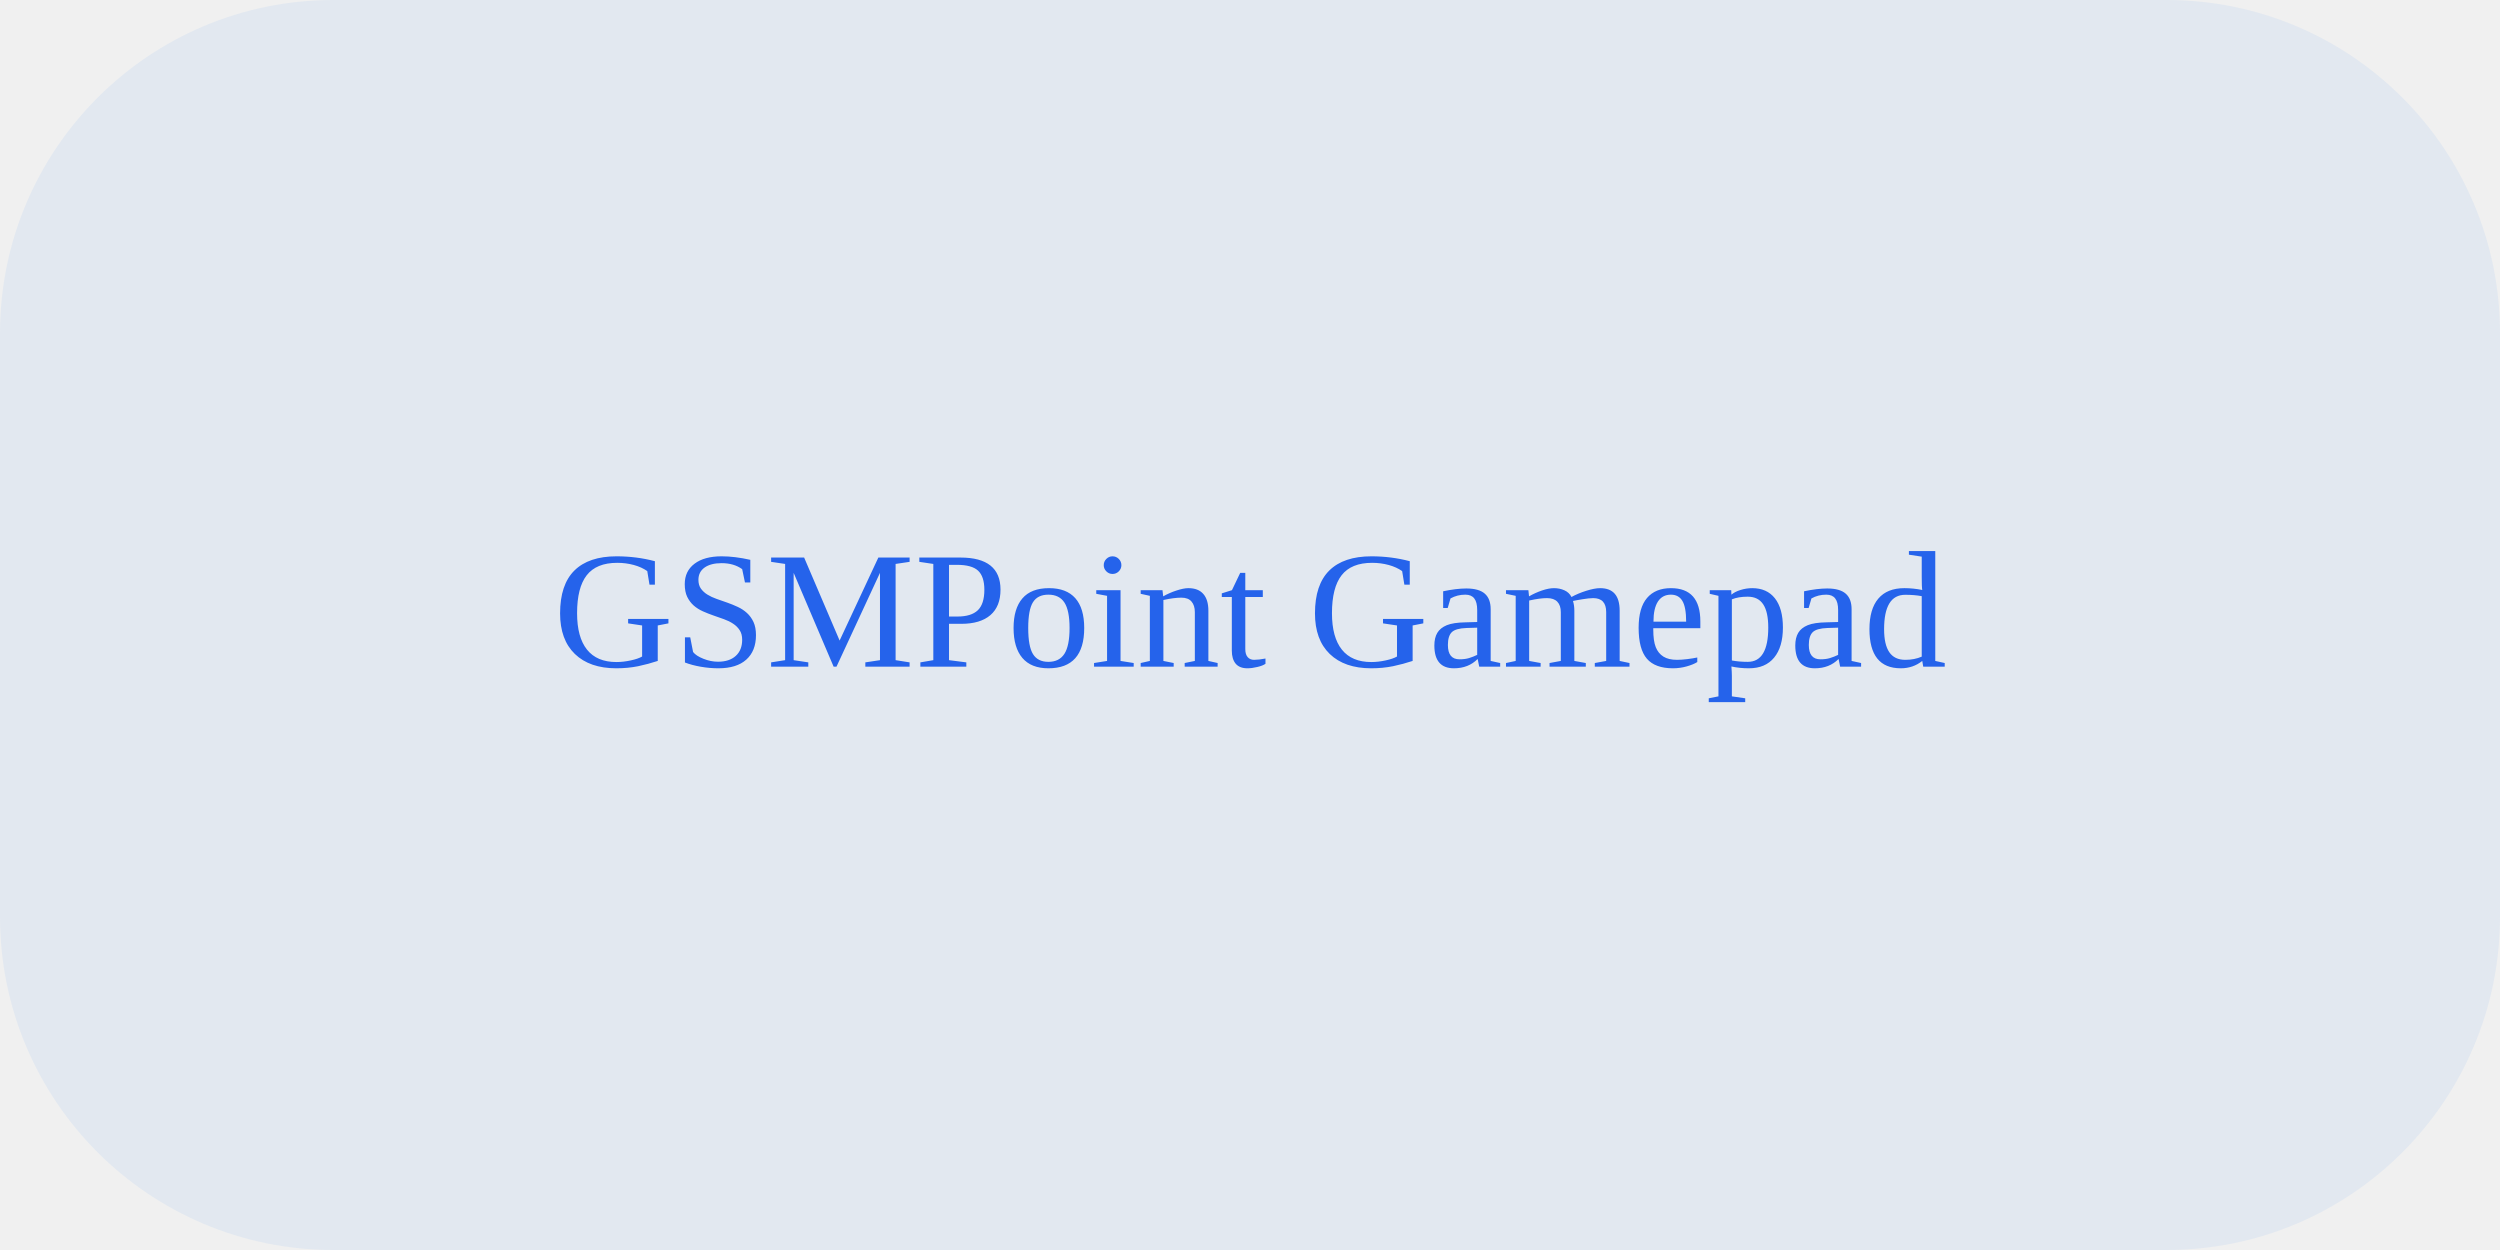
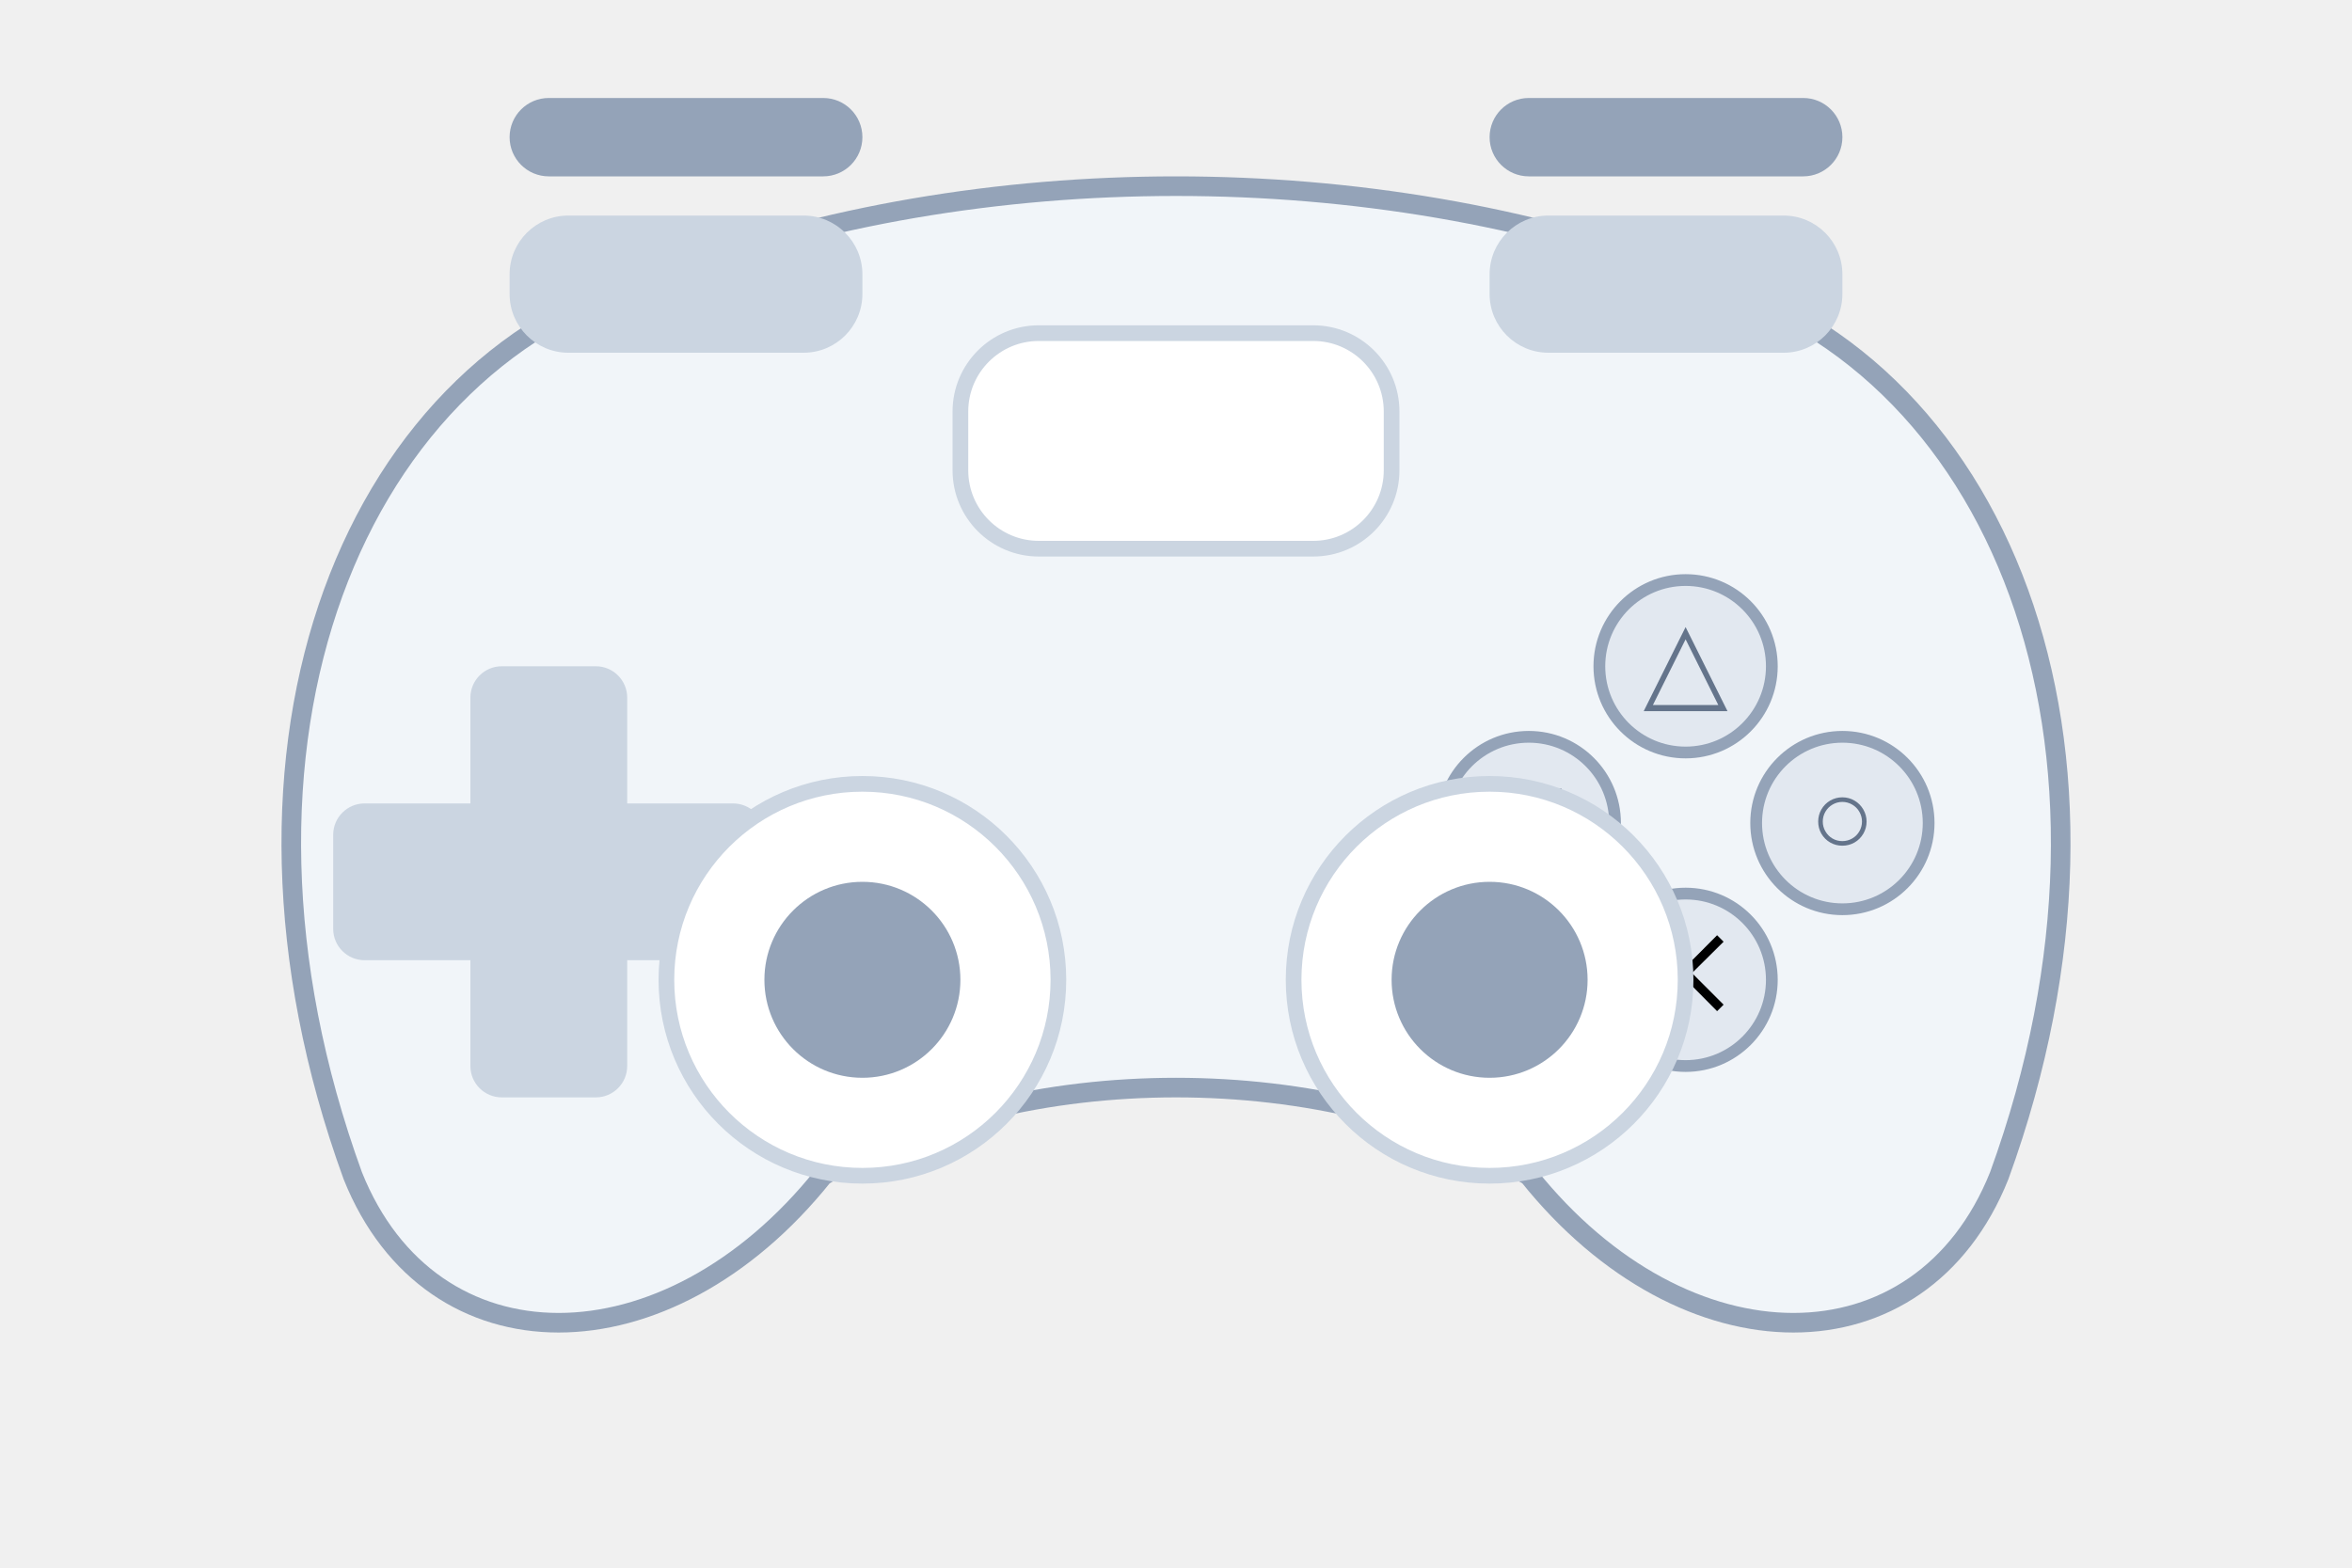
- <svg xmlns="http://www.w3.org/2000/svg" viewBox="0 0 600 300">
-   <rect width="600" height="300" rx="80" fill="#e2e8f0" />
-   <text x="300" y="160" font-size="40" text-anchor="middle" fill="#2563eb">
- 
- GSMPoint Gamepad
- 
+ <svg xmlns="http://www.w3.org/2000/svg" viewBox="0 0 600 400">
+   <path d=" M170 70 C90 90 50 190 90 300 C110 350 170 350 210 300  C260 270 340 270 390 300  C430 350 490 350 510 300  C550 190 510 90 430 70  C350 40 250 40 170 70Z " fill="#f1f5f9" stroke="#94a3b8" stroke-width="5" />
+   <rect x="245" y="85" width="110" height="55" rx="20" fill="#ffffff" stroke="#cbd5e1" stroke-width="4" />
+   <g id="dpad" fill="#cbd5e1">
+     <rect x="120" y="170" width="40" height="110" rx="8" />
+     <rect x="85" y="205" width="110" height="40" rx="8" />
+   </g>
+   <circle id="button-square" cx="390" cy="210" r="22" fill="#e2e8f0" stroke="#94a3b8" stroke-width="3" />
+   <text x="390" y="218" text-anchor="middle" font-size="28" fill="#64748b">
+ □
</text>
+   <circle id="button-triangle" cx="430" cy="170" r="22" fill="#e2e8f0" stroke="#94a3b8" stroke-width="3" />
+   <text x="430" y="178" text-anchor="middle" font-size="28" fill="#64748b">
+ △
+ </text>
+   <circle id="button-circle" cx="470" cy="210" r="22" fill="#e2e8f0" stroke="#94a3b8" stroke-width="3" />
+   <text x="470" y="218" text-anchor="middle" font-size="28" fill="#64748b">
+ ○
+ </text>
+   <circle id="button-cross" cx="430" cy="250" r="22" fill="#e2e8f0" stroke="#94a3b8" stroke-width="3" />
+   <text x="430" y="258" text-anchor="middle" font-size="28" fill="#647s8b">
+ ✕
+ </text>
+   <circle cx="220" cy="250" r="50" fill="#ffffff" stroke="#cbd5e1" stroke-width="4" />
+   <circle id="stick-left" cx="220" cy="250" r="25" fill="#94a3b8" />
+   <circle cx="380" cy="250" r="50" fill="#ffffff" stroke="#cbd5e1" stroke-width="4" />
+   <circle id="stick-right" cx="380" cy="250" r="25" fill="#94a3b8" />
+   <rect id="button-l1" x="130" y="55" width="90" height="35" rx="15" fill="#cbd5e1" />
+   <rect id="button-r1" x="380" y="55" width="90" height="35" rx="15" fill="#cbd5e1" />
+   <rect id="trigger-l2" x="130" y="25" width="90" height="20" rx="10" fill="#94a3b8" />
+   <rect id="trigger-r2" x="380" y="25" width="90" height="20" rx="10" fill="#94a3b8" />
</svg>
